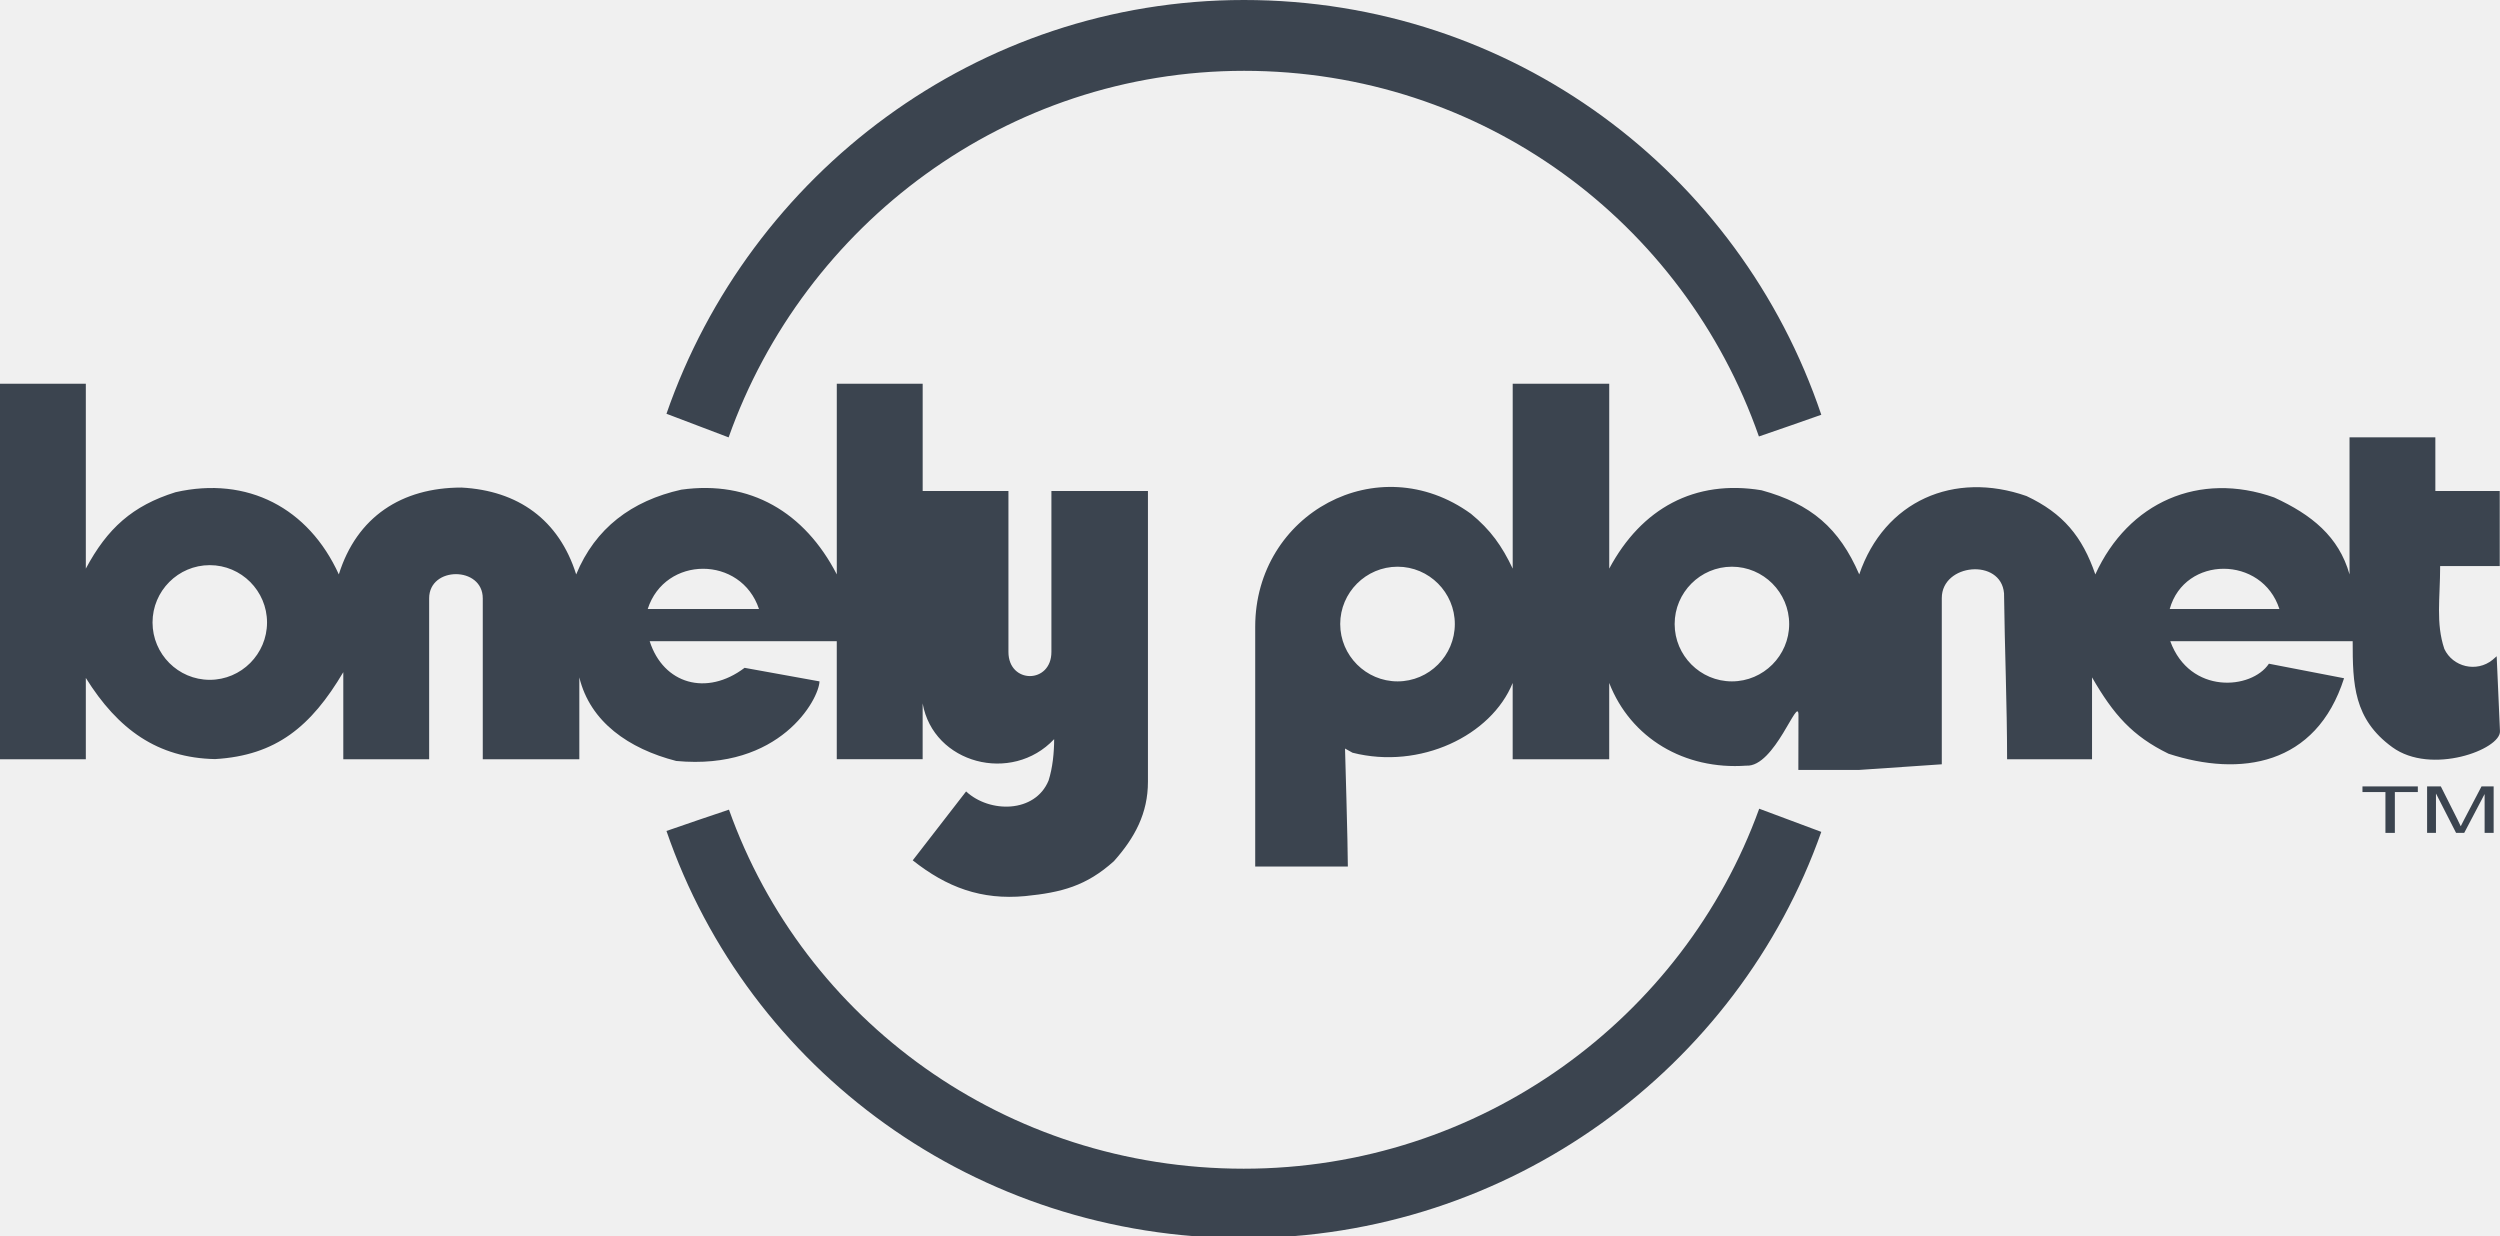
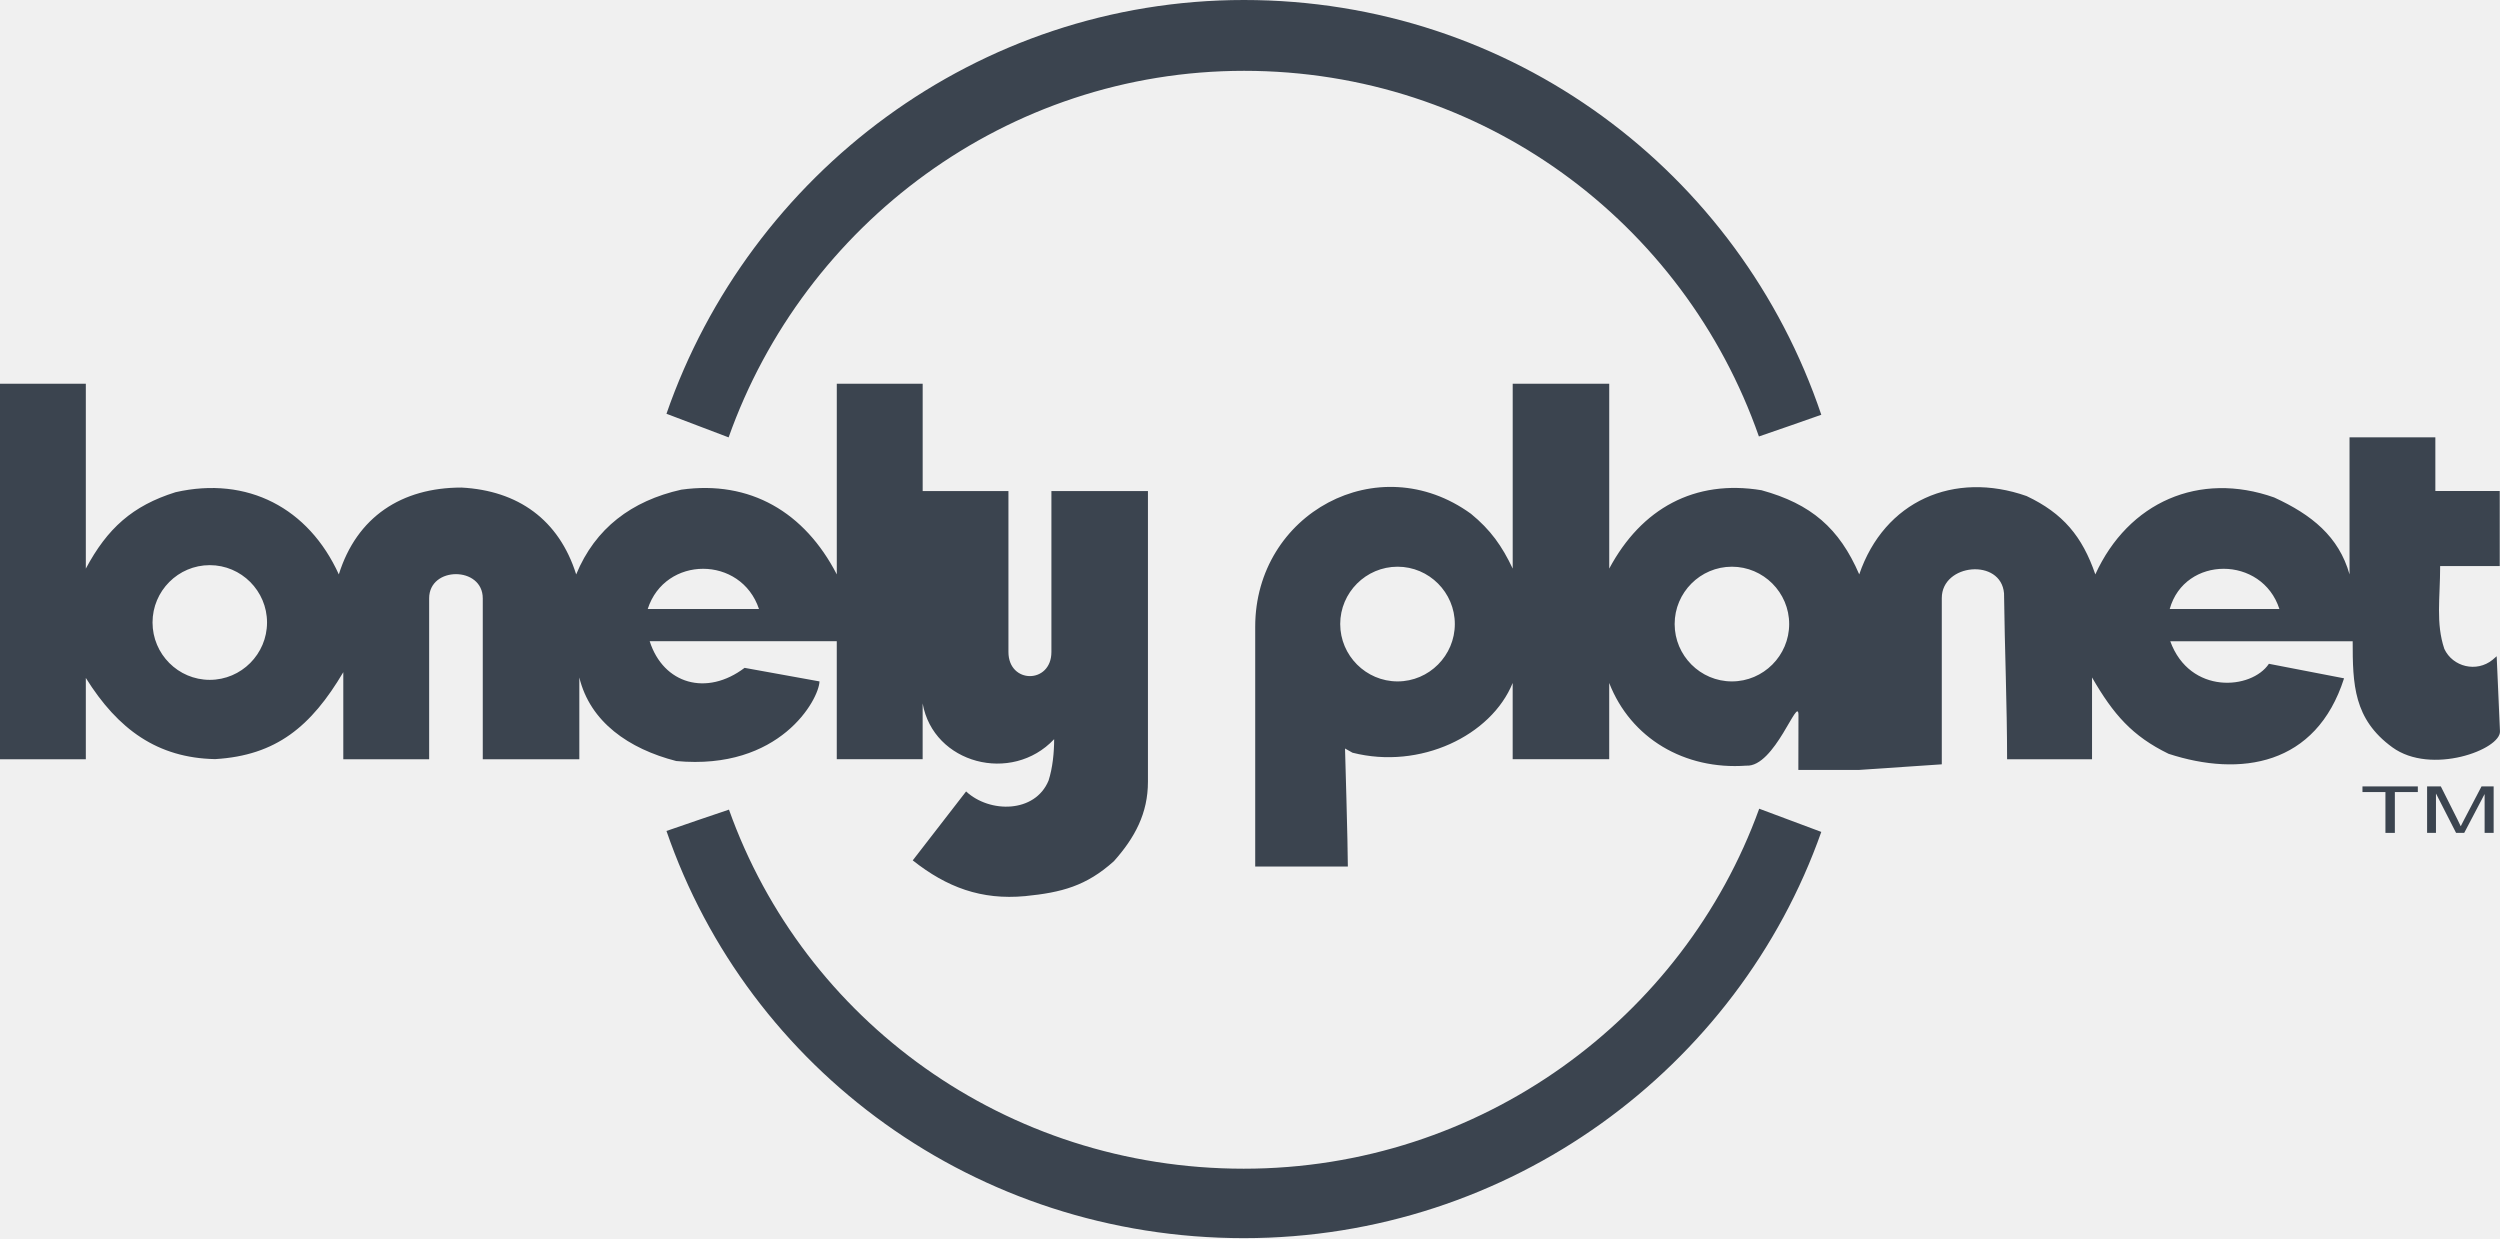
- <svg xmlns="http://www.w3.org/2000/svg" width="85" height="42" viewBox="0 0 85 42">
-   <path fill="#fff" d="M-.114 22.312l-.138.122c-.546.443-1.358.24-1.642-.372-.292-.875-.141-1.72-.141-2.815h2.025v-2.552h-2.188v-1.825h-2.919v4.66c-.363-1.289-1.289-2.032-2.562-2.616-2.549-.902-4.96.159-6.081 2.616-.442-1.289-1.098-2.078-2.338-2.664-2.466-.865-4.832.161-5.688 2.664-.678-1.572-1.638-2.399-3.321-2.861-2.268-.376-4.084.612-5.179 2.664v-6.286h-3.282v6.286c-.365-.771-.754-1.318-1.42-1.864-3.155-2.288-7.335-.007-7.335 3.841v8.153h3.15c0-.73-.095-4.013-.095-4.013l.253.142c2.296.584 4.716-.575 5.446-2.371v2.593h3.282v-2.594c.729 1.881 2.563 2.963 4.66 2.812.97.062 1.774-2.431 1.776-1.717l-.006 1.863h2.058l2.82-.192v-5.653c0-1.176 2.015-1.365 2.116-.161.023 1.85.104 3.818.104 5.642h2.888v-2.784c.729 1.263 1.368 1.995 2.602 2.597 2.438.796 5.017.408 5.968-2.567l-2.556-.494c-.589.884-2.686 1.059-3.354-.765h6.203c0 1.458.029 2.646 1.346 3.604 1.32.962 3.69.077 3.662-.545l-.114-2.548zm-37.369.855c-1.073 0-1.949-.878-1.949-1.95s.876-1.949 1.949-1.949c1.072 0 1.947.877 1.947 1.949s-.875 1.95-1.947 1.95zm11.368 0c-1.075 0-1.946-.878-1.946-1.95s.871-1.949 1.946-1.949c1.072 0 1.947.877 1.947 1.949s-.875 1.95-1.947 1.95zm14.886-2.46c.508-1.825 3.141-1.825 3.729 0h-3.729z" />
+ <svg xmlns="http://www.w3.org/2000/svg" width="85" height="42.098" viewBox="0 0 85 42.098">
  <g fill="#3B444F">
-     <path d="M42.299 2.408c8.09 0 14.951 5.134 17.504 12.432l1.063-.367 1.058-.371c-2.785-8.261-10.513-14.102-19.631-14.102-9.064 0-16.803 5.902-19.633 14.068l2.113.803c2.569-7.247 9.462-12.463 17.526-12.463zm42.588 19.904l-.139.122c-.546.443-1.357.24-1.641-.372-.293-.875-.142-1.72-.142-2.815h2.026v-2.552h-2.189v-1.825h-2.918v4.66c-.364-1.289-1.29-2.032-2.562-2.616-2.549-.902-4.96.159-6.081 2.616-.442-1.289-1.097-2.078-2.339-2.664-2.465-.865-4.831.161-5.688 2.664-.678-1.572-1.639-2.399-3.322-2.861-2.268-.376-4.082.612-5.178 2.664v-6.286h-3.282v6.286c-.365-.771-.753-1.318-1.419-1.864-3.156-2.288-7.336-.007-7.336 3.841v8.153h3.15c0-.73-.096-4.013-.096-4.013l.254.142c2.295.584 4.716-.575 5.446-2.371v2.593h3.282v-2.594c.73 1.881 2.563 2.963 4.66 2.812.971.062 1.774-2.431 1.775-1.717l-.004 1.863h2.057l2.82-.192v-5.653c0-1.176 2.014-1.365 2.116-.161.022 1.85.104 3.818.104 5.642h2.888v-2.784c.729 1.263 1.368 1.995 2.602 2.597 2.438.796 5.018.408 5.967-2.567l-2.555-.494c-.589.884-2.686 1.059-3.354-.765h6.202c0 1.458.029 2.646 1.348 3.604 1.318.962 3.688.077 3.66-.545l-.112-2.548zm-37.369.855c-1.074 0-1.951-.878-1.951-1.95s.877-1.949 1.951-1.949c1.072 0 1.946.877 1.946 1.949s-.874 1.95-1.946 1.95zm11.367 0c-1.075 0-1.947-.878-1.947-1.95s.872-1.949 1.947-1.949c1.072 0 1.947.877 1.947 1.949s-.875 1.95-1.947 1.95zm14.885-2.46c.509-1.825 3.142-1.825 3.73 0h-3.73zm-45.907 2.46l-2.547-.461c-1.289.976-2.76.553-3.227-.905h6.361v4.012h2.92v-1.897c.365 2.051 3.031 2.748 4.471 1.215 0 .451-.051.979-.191 1.411-.46 1.108-2.004 1.108-2.803.367l-1.814 2.343c1.156.915 2.328 1.356 3.824 1.215 1.232-.123 2.074-.34 3.016-1.187.713-.8 1.157-1.63 1.157-2.7v-9.885h-3.282v5.471c0 1.094-1.461 1.094-1.461 0v-5.471h-2.916v-3.648h-2.92v6.483c-1.093-2.118-2.945-3.21-5.289-2.881-1.686.378-2.924 1.309-3.572 2.881-.586-1.863-1.981-2.852-3.9-2.953-2.033 0-3.559.996-4.17 2.953-1.026-2.258-3.106-3.35-5.552-2.795-1.469.46-2.32 1.232-3.05 2.598v-6.286h-2.918v12.767h2.918v-2.764c1.094 1.753 2.439 2.72 4.395 2.759 2.08-.123 3.266-1.111 4.359-2.955v2.96h2.919v-5.471c0-1.096 1.823-1.096 1.823 0v5.471h3.283v-2.784c.365 1.515 1.682 2.429 3.295 2.843 3.529.333 4.852-2.093 4.871-2.706zm-20.731-.053c-1.075 0-1.946-.877-1.946-1.95 0-1.072.871-1.949 1.946-1.949 1.073 0 1.947.877 1.947 1.949 0 1.073-.874 1.95-1.947 1.95zm18.674-2.407h-3.784c.587-1.825 3.175-1.825 3.784 0zm16.479 19.029c-8.09 0-14.95-5.045-17.5-12.208l-1.066.36-1.059.365c2.785 8.108 10.516 13.844 19.629 13.844 9.066 0 16.805-5.795 19.635-13.813l-2.111-.788c-2.571 7.117-9.464 12.24-17.528 12.24z" />
+     <path d="M42.299 2.408c8.09 0 14.951 5.135 17.504 12.432l1.063-.367 1.058-.371c-2.785-8.26-10.513-14.102-19.631-14.102-9.064 0-16.803 5.902-19.633 14.068l2.113.803c2.569-7.246 9.462-12.463 17.526-12.463zM84.887 22.312l-.139.121c-.546.443-1.357.24-1.641-.371-.293-.875-.142-1.721-.142-2.816h2.026v-2.551h-2.189v-1.826h-2.918v4.66c-.364-1.289-1.29-2.031-2.562-2.615-2.549-.902-4.96.158-6.081 2.615-.442-1.289-1.097-2.078-2.339-2.664-2.465-.865-4.831.162-5.688 2.664-.678-1.572-1.639-2.398-3.322-2.861-2.268-.375-4.082.613-5.178 2.664v-6.285h-3.282v6.285c-.365-.771-.753-1.318-1.419-1.863-3.156-2.289-7.336-.008-7.336 3.84v8.154h3.15c0-.73-.096-4.014-.096-4.014l.254.143c2.295.584 4.716-.576 5.446-2.371v2.592h3.282v-2.592c.73 1.881 2.563 2.963 4.66 2.811.971.062 1.774-2.43 1.775-1.717l-.004 1.863h2.057l2.82-.191v-5.654c0-1.176 2.014-1.365 2.116-.16.022 1.85.104 3.818.104 5.641h2.888v-2.781c.729 1.262 1.368 1.994 2.602 2.596 2.438.797 5.018.408 5.967-2.566l-2.555-.494c-.589.883-2.686 1.059-3.354-.766h6.202c0 1.459.029 2.646 1.348 3.605 1.318.961 3.688.076 3.66-.545l-.112-2.551zm-37.369.856c-1.074 0-1.951-.879-1.951-1.951s.877-1.949 1.951-1.949c1.072 0 1.946.877 1.946 1.949s-.874 1.951-1.946 1.951zm11.367 0c-1.075 0-1.947-.879-1.947-1.951s.872-1.949 1.947-1.949c1.072 0 1.947.877 1.947 1.949s-.875 1.951-1.947 1.951zm14.885-2.461c.509-1.824 3.142-1.824 3.73 0h-3.73zM27.863 23.168l-2.547-.461c-1.289.975-2.76.553-3.227-.906h6.361v4.012h2.92v-1.896c.365 2.051 3.031 2.748 4.471 1.215 0 .451-.051.979-.191 1.41-.46 1.109-2.004 1.109-2.803.367l-1.814 2.344c1.156.914 2.328 1.355 3.824 1.215 1.232-.123 2.074-.34 3.016-1.188.713-.799 1.157-1.629 1.157-2.699v-9.885h-3.282v5.471c0 1.094-1.461 1.094-1.461 0v-5.471h-2.916v-3.648h-2.92v6.482c-1.093-2.117-2.945-3.209-5.289-2.881-1.686.379-2.924 1.309-3.572 2.881-.586-1.863-1.981-2.852-3.9-2.953-2.033 0-3.559.996-4.17 2.953-1.026-2.258-3.106-3.35-5.552-2.795-1.469.461-2.32 1.232-3.05 2.598v-6.285h-2.918v12.766h2.918v-2.764c1.094 1.754 2.439 2.721 4.395 2.76 2.08-.123 3.266-1.111 4.359-2.955v2.959h2.919v-5.471c0-1.096 1.823-1.096 1.823 0v5.471h3.283v-2.781c.365 1.514 1.682 2.428 3.295 2.842 3.529.332 4.852-2.094 4.871-2.707zm-20.731-.053c-1.075 0-1.946-.877-1.946-1.951 0-1.072.871-1.949 1.946-1.949 1.073 0 1.947.877 1.947 1.949 0 1.074-.874 1.951-1.947 1.951zm18.674-2.408h-3.784c.587-1.824 3.175-1.824 3.784 0zM42.285 39.736c-8.09 0-14.95-5.045-17.5-12.209l-1.066.361-1.059.365c2.785 8.107 10.516 13.844 19.629 13.844 9.066 0 16.805-5.795 19.635-13.812l-2.111-.789c-2.571 7.117-9.464 12.24-17.528 12.24z" />
    <polygon points="81.105,28.318 81.105,26.93 80.324,26.93 80.324,26.738 82.206,26.738 82.206,26.93 81.425,26.93 81.425,28.318" />
-     <path d="M82.521 28.318v-1.58h.467l.564 1.12.113.235.13-.255.577-1.101h.412v1.58h-.307v-1.32l-.693 1.32h-.278l-.683-1.338v1.338h-.302z" />
+     <path d="M82.521 28.318v-1.58h.467l.564 1.121.113.234.13-.254.577-1.102h.412v1.58h-.307v-1.32l-.693 1.32h-.278l-.683-1.338v1.338h-.302z" />
  </g>
</svg>
